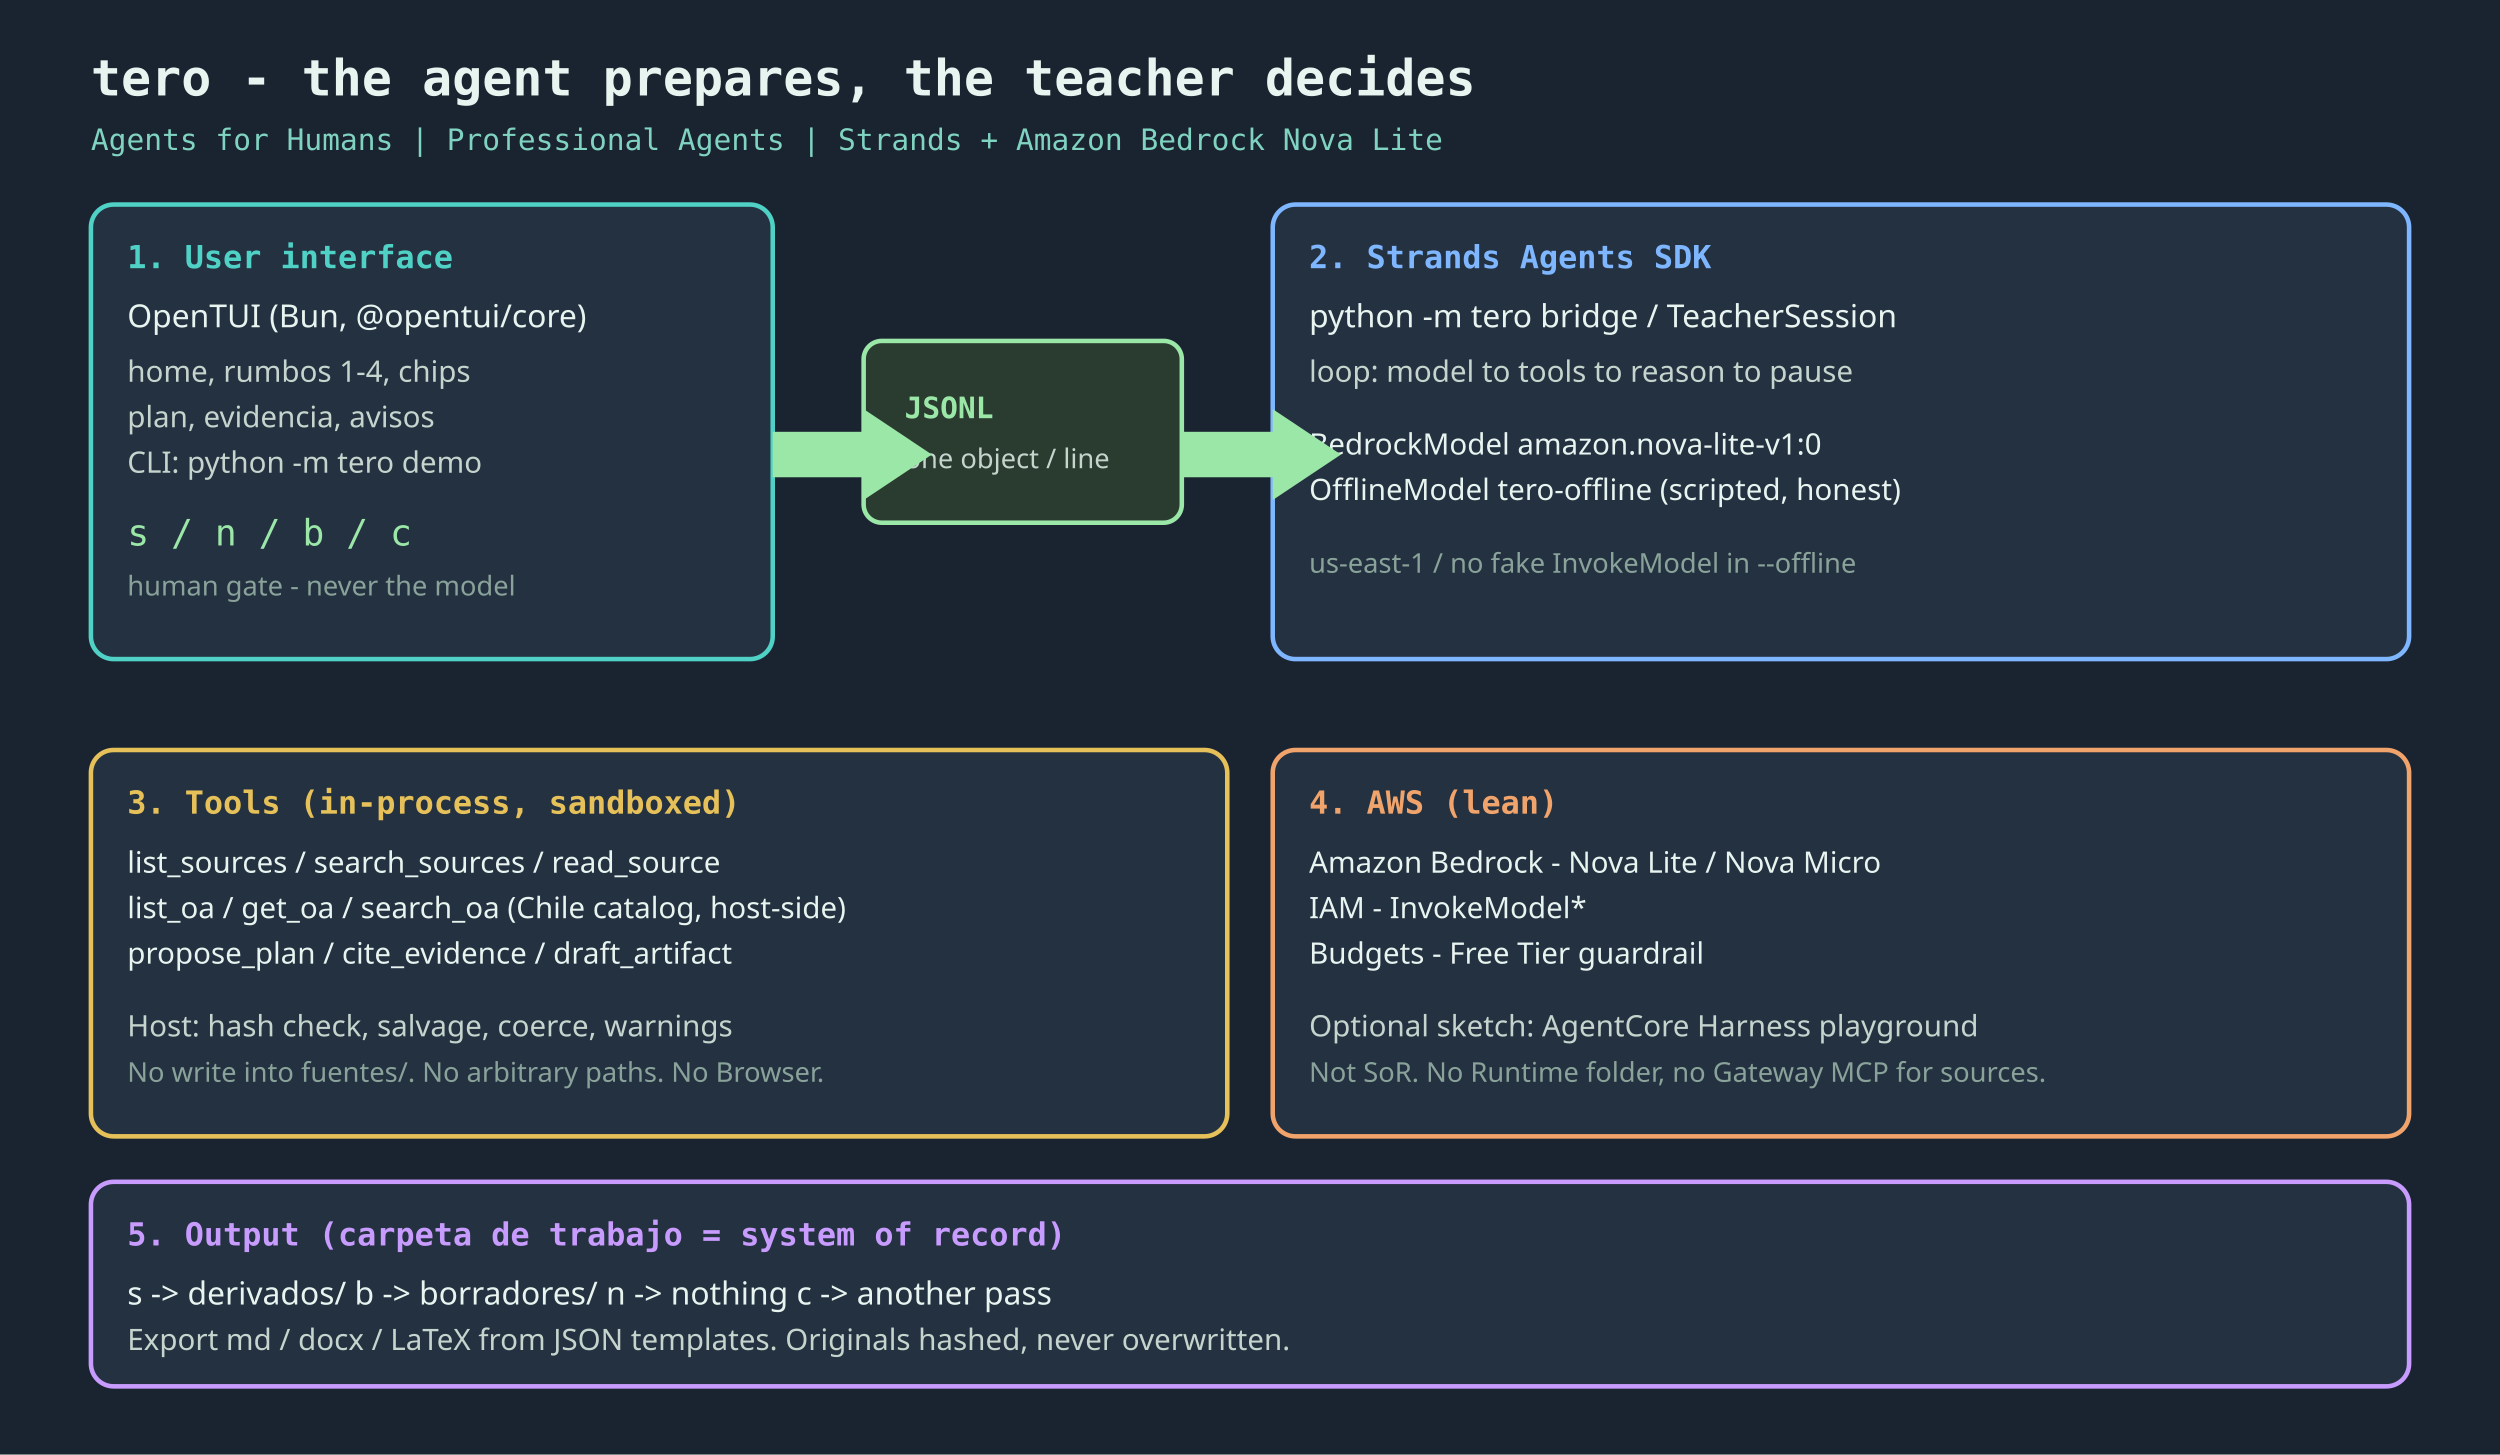
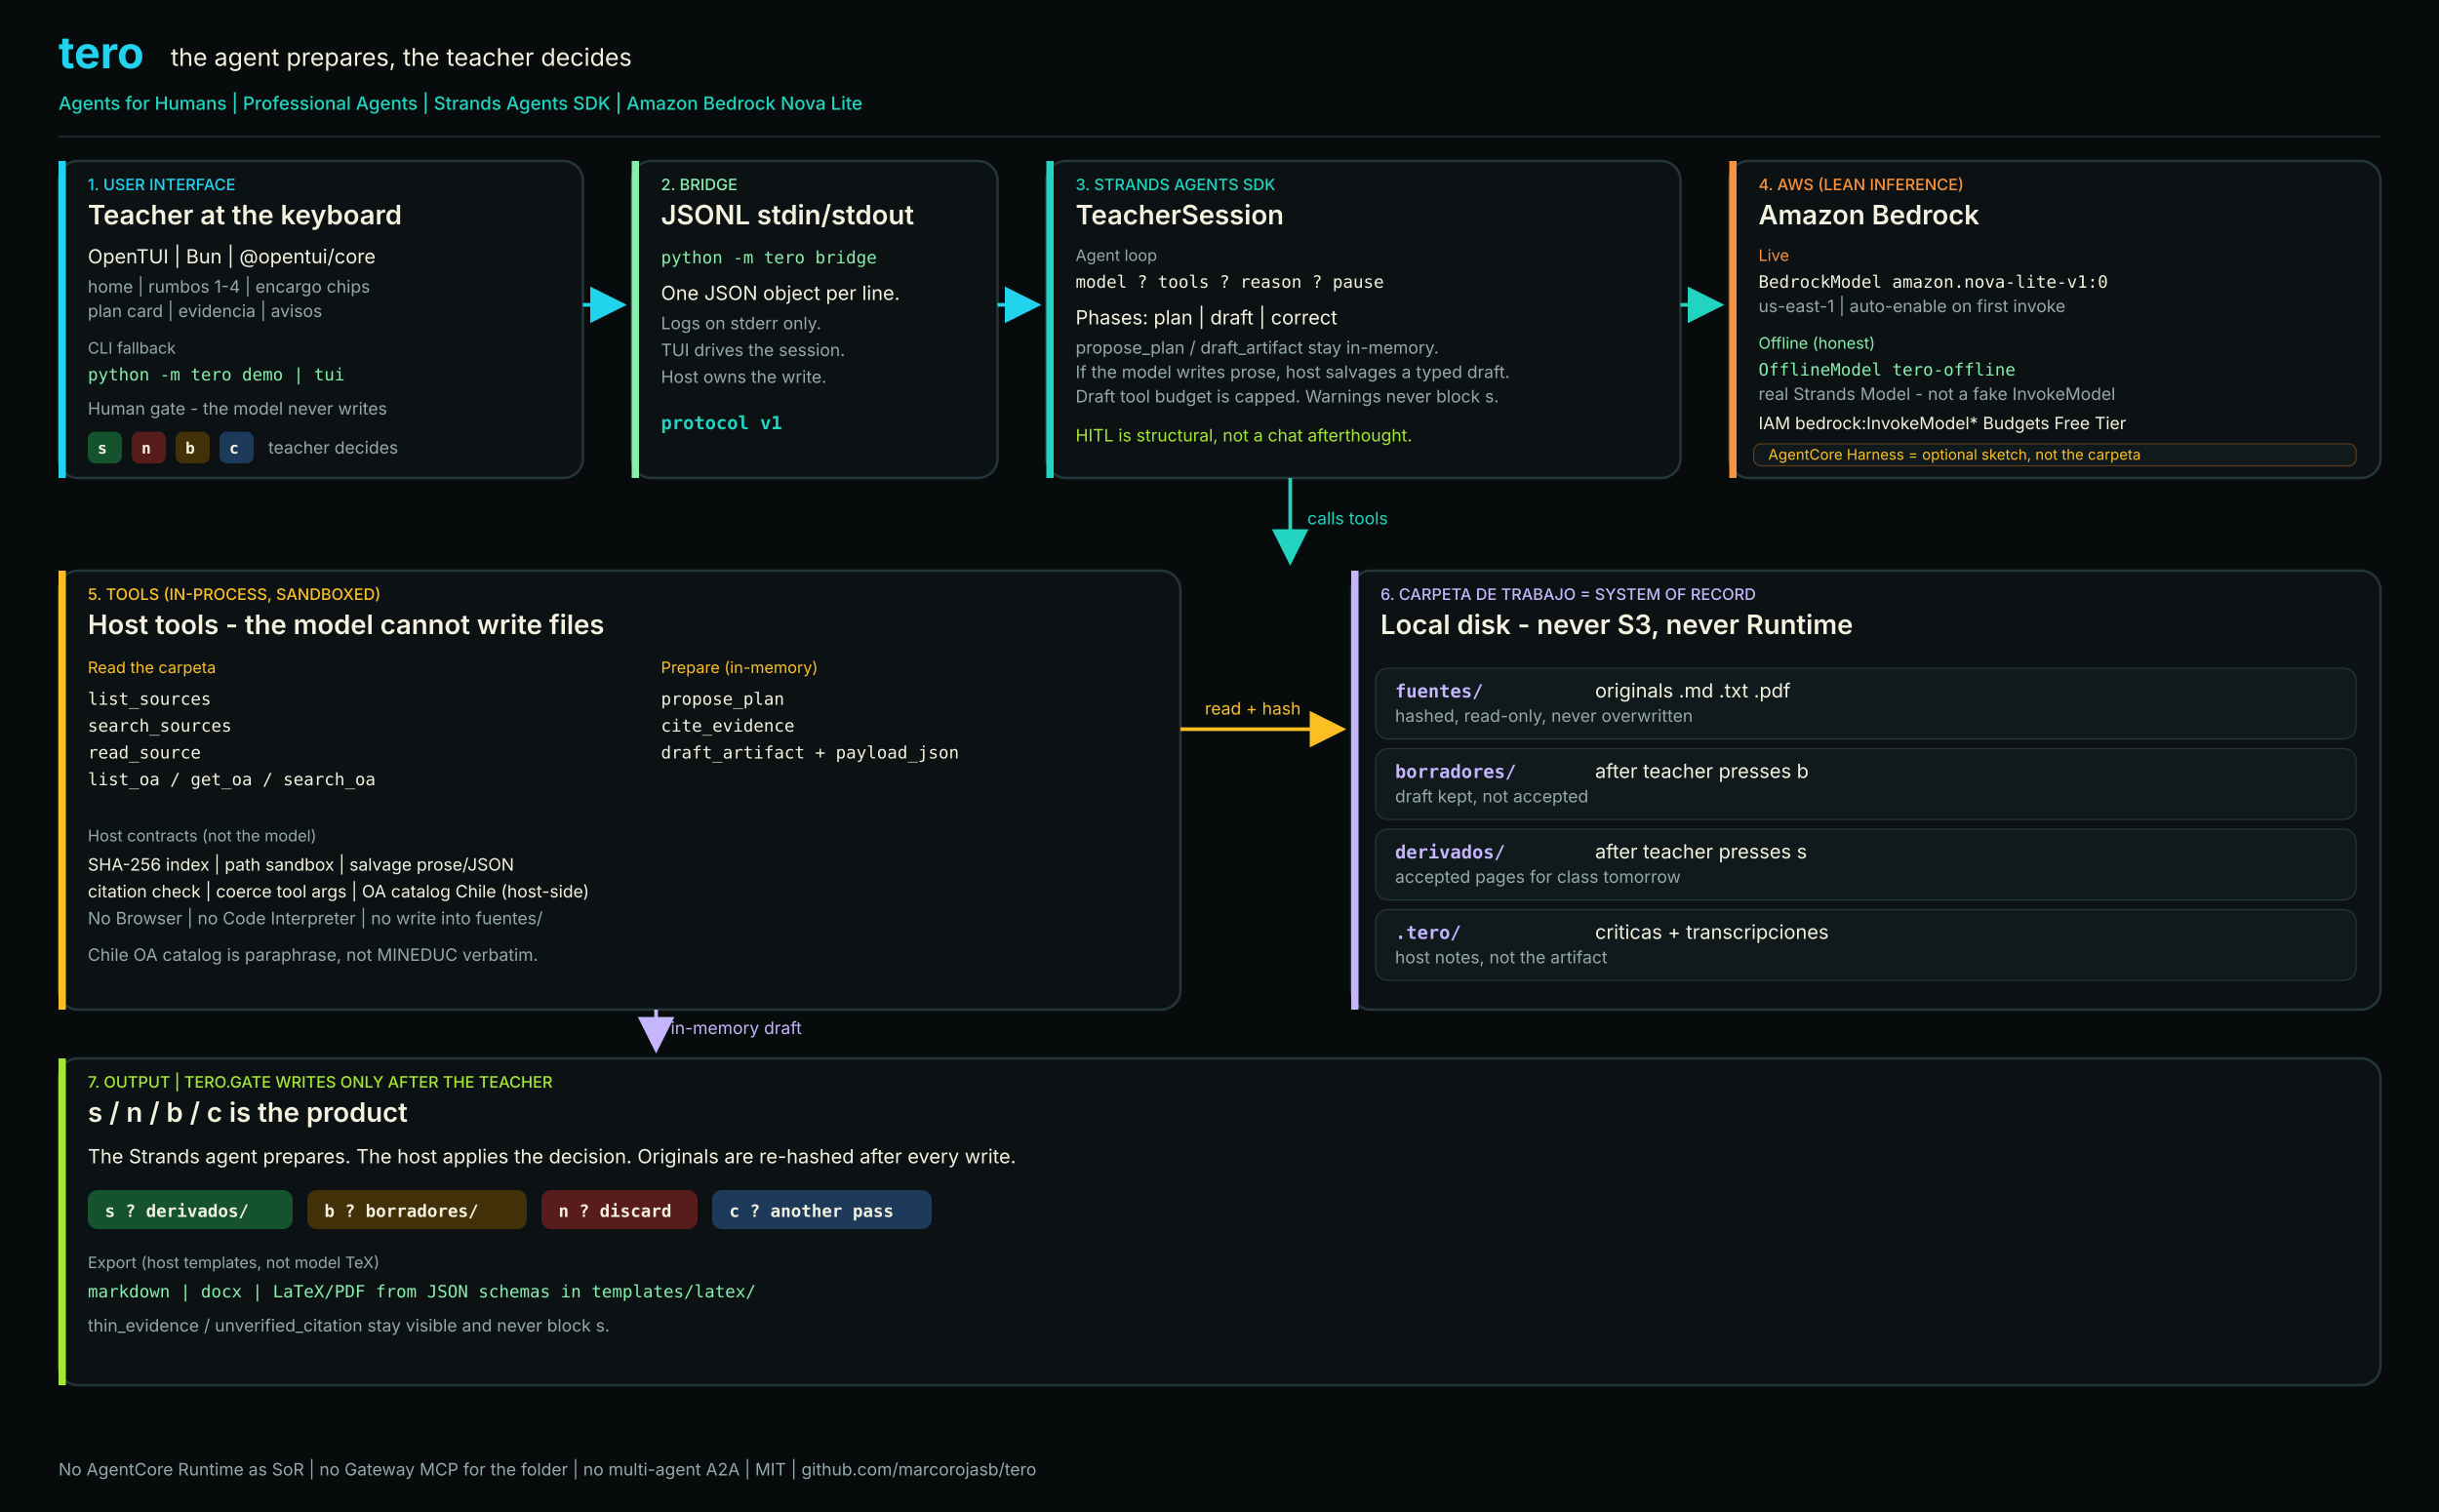
- <svg xmlns="http://www.w3.org/2000/svg" width="1100" height="640" viewBox="0 0 1100 640" role="img" aria-label="tero architecture for Agents for Humans">
-   <rect width="1100" height="640" fill="#1a2330" />
-   <text x="40" y="42" fill="#e8f4f0" font-family="ui-monospace, SFMono-Regular, Menlo, monospace" font-size="22" font-weight="700">tero - the agent prepares, the teacher decides</text>
-   <text x="40" y="66" fill="#7fd3c0" font-family="ui-monospace, SFMono-Regular, Menlo, monospace" font-size="13">Agents for Humans | Professional Agents | Strands + Amazon Bedrock Nova Lite</text>
-   <rect x="40" y="90" width="300" height="200" rx="10" fill="#243140" stroke="#4fd1c5" stroke-width="2" />
-   <text x="56" y="118" fill="#4fd1c5" font-family="ui-monospace, Menlo, monospace" font-size="14" font-weight="700">1. User interface</text>
-   <text x="56" y="144" fill="#e8f4f0" font-family="ui-sans-serif, system-ui, sans-serif" font-size="14">OpenTUI (Bun, @opentui/core)</text>
-   <text x="56" y="168" fill="#c5d5ce" font-family="ui-sans-serif, system-ui, sans-serif" font-size="13">home, rumbos 1-4, chips</text>
-   <text x="56" y="188" fill="#c5d5ce" font-family="ui-sans-serif, system-ui, sans-serif" font-size="13">plan, evidencia, avisos</text>
-   <text x="56" y="208" fill="#c5d5ce" font-family="ui-sans-serif, system-ui, sans-serif" font-size="13">CLI: python -m tero demo</text>
-   <text x="56" y="240" fill="#9be7a8" font-family="ui-monospace, Menlo, monospace" font-size="16">s / n / b / c</text>
-   <text x="56" y="262" fill="#8aa39a" font-family="ui-sans-serif, system-ui, sans-serif" font-size="12">human gate - never the model</text>
-   <rect x="380" y="150" width="140" height="80" rx="8" fill="#2a3b2f" stroke="#9be7a8" stroke-width="2" />
-   <text x="398" y="184" fill="#9be7a8" font-family="ui-monospace, Menlo, monospace" font-size="13" font-weight="700">JSONL</text>
-   <text x="398" y="206" fill="#c5d5ce" font-family="ui-sans-serif, system-ui, sans-serif" font-size="12">one object / line</text>
-   <rect x="560" y="90" width="500" height="200" rx="10" fill="#243140" stroke="#7eb6ff" stroke-width="2" />
-   <text x="576" y="118" fill="#7eb6ff" font-family="ui-monospace, Menlo, monospace" font-size="14" font-weight="700">2. Strands Agents SDK</text>
-   <text x="576" y="144" fill="#e8f4f0" font-family="ui-sans-serif, system-ui, sans-serif" font-size="14">python -m tero bridge / TeacherSession</text>
-   <text x="576" y="168" fill="#c5d5ce" font-family="ui-sans-serif, system-ui, sans-serif" font-size="13">loop: model to tools to reason to pause</text>
-   <text x="576" y="200" fill="#e8f4f0" font-family="ui-sans-serif, system-ui, sans-serif" font-size="13">BedrockModel  amazon.nova-lite-v1:0</text>
-   <text x="576" y="220" fill="#e8f4f0" font-family="ui-sans-serif, system-ui, sans-serif" font-size="13">OfflineModel  tero-offline (scripted, honest)</text>
-   <text x="576" y="252" fill="#8aa39a" font-family="ui-sans-serif, system-ui, sans-serif" font-size="12">us-east-1 / no fake InvokeModel in --offline</text>
-   <rect x="40" y="330" width="500" height="170" rx="10" fill="#243140" stroke="#e6c15a" stroke-width="2" />
-   <text x="56" y="358" fill="#e6c15a" font-family="ui-monospace, Menlo, monospace" font-size="14" font-weight="700">3. Tools (in-process, sandboxed)</text>
-   <text x="56" y="384" fill="#e8f4f0" font-family="ui-sans-serif, system-ui, sans-serif" font-size="13">list_sources / search_sources / read_source</text>
-   <text x="56" y="404" fill="#e8f4f0" font-family="ui-sans-serif, system-ui, sans-serif" font-size="13">list_oa / get_oa / search_oa (Chile catalog, host-side)</text>
-   <text x="56" y="424" fill="#e8f4f0" font-family="ui-sans-serif, system-ui, sans-serif" font-size="13">propose_plan / cite_evidence / draft_artifact</text>
-   <text x="56" y="456" fill="#c5d5ce" font-family="ui-sans-serif, system-ui, sans-serif" font-size="13">Host: hash check, salvage, coerce, warnings</text>
-   <text x="56" y="476" fill="#8aa39a" font-family="ui-sans-serif, system-ui, sans-serif" font-size="12">No write into fuentes/. No arbitrary paths. No Browser.</text>
-   <rect x="560" y="330" width="500" height="170" rx="10" fill="#243140" stroke="#f0a36b" stroke-width="2" />
-   <text x="576" y="358" fill="#f0a36b" font-family="ui-monospace, Menlo, monospace" font-size="14" font-weight="700">4. AWS (lean)</text>
-   <text x="576" y="384" fill="#e8f4f0" font-family="ui-sans-serif, system-ui, sans-serif" font-size="13">Amazon Bedrock - Nova Lite / Nova Micro</text>
-   <text x="576" y="404" fill="#e8f4f0" font-family="ui-sans-serif, system-ui, sans-serif" font-size="13">IAM - InvokeModel*</text>
-   <text x="576" y="424" fill="#e8f4f0" font-family="ui-sans-serif, system-ui, sans-serif" font-size="13">Budgets - Free Tier guardrail</text>
-   <text x="576" y="456" fill="#c5d5ce" font-family="ui-sans-serif, system-ui, sans-serif" font-size="13">Optional sketch: AgentCore Harness playground</text>
-   <text x="576" y="476" fill="#8aa39a" font-family="ui-sans-serif, system-ui, sans-serif" font-size="12">Not SoR. No Runtime folder, no Gateway MCP for sources.</text>
-   <rect x="40" y="520" width="1020" height="90" rx="10" fill="#243140" stroke="#c89bff" stroke-width="2" />
-   <text x="56" y="548" fill="#c89bff" font-family="ui-monospace, Menlo, monospace" font-size="14" font-weight="700">5. Output (carpeta de trabajo = system of record)</text>
-   <text x="56" y="574" fill="#e8f4f0" font-family="ui-sans-serif, system-ui, sans-serif" font-size="14">s -&gt; derivados/    b -&gt; borradores/    n -&gt; nothing    c -&gt; another pass</text>
-   <text x="56" y="594" fill="#c5d5ce" font-family="ui-sans-serif, system-ui, sans-serif" font-size="13">Export md / docx / LaTeX from JSON templates. Originals hashed, never overwritten.</text>
-   <polygon points="340,190 380,190 380,180 410,200 380,220 380,210 340,210" fill="#9be7a8" />
-   <polygon points="520,190 560,190 560,180 590,200 560,220 560,210 520,210" fill="#9be7a8" />
+ <svg xmlns="http://www.w3.org/2000/svg" width="2000" height="1240" viewBox="0 0 2000 1240" role="img" aria-labelledby="title desc">
+   <defs>
+     <marker id="arrow-cyan" markerWidth="10" markerHeight="10" refX="8" refY="5" orient="auto">
+       <path d="M0,0 L10,5 L0,10 Z" fill="#22D3EE" />
+     </marker>
+     <marker id="arrow-aqua" markerWidth="10" markerHeight="10" refX="8" refY="5" orient="auto">
+       <path d="M0,0 L10,5 L0,10 Z" fill="#20D4BF" />
+     </marker>
+     <marker id="arrow-amber" markerWidth="10" markerHeight="10" refX="8" refY="5" orient="auto">
+       <path d="M0,0 L10,5 L0,10 Z" fill="#FBBF24" />
+     </marker>
+     <marker id="arrow-violet" markerWidth="10" markerHeight="10" refX="8" refY="5" orient="auto">
+       <path d="M0,0 L10,5 L0,10 Z" fill="#C4B5FD" />
+     </marker>
+   </defs>
+   <rect width="2000" height="1240" fill="#070B0C" />
+   <text x="48" y="56" fill="#22D3EE" font-family="Inter, ui-sans-serif, system-ui, sans-serif" font-size="36" font-weight="700">tero</text>
+   <text x="140" y="54" fill="#F4F1DE" font-family="Inter, ui-sans-serif, system-ui, sans-serif" font-size="20">the agent prepares, the teacher decides</text>
+   <text x="48" y="90" fill="#20D4BF" font-family="Inter, ui-sans-serif, system-ui, sans-serif" font-size="15" font-weight="500">Agents for Humans   |   Professional Agents   |   Strands Agents SDK   |   Amazon Bedrock Nova Lite</text>
+   <line x1="48" y1="112" x2="1952" y2="112" stroke="#24363A" stroke-width="1" />
+   <g>
+     <rect x="48" y="132" width="430" height="260" rx="16" fill="#0C1214" stroke="#24363A" stroke-width="2" />
+     <rect x="48" y="132" width="6" height="260" fill="#22D3EE" />
+     <text x="72" y="156" fill="#22D3EE" font-family="Inter, sans-serif" font-size="13" font-weight="500">1. USER INTERFACE</text>
+     <text x="72" y="184" fill="#F4F1DE" font-family="Inter, sans-serif" font-size="22" font-weight="600">Teacher at the keyboard</text>
+     <text x="72" y="216" fill="#F4F1DE" font-family="Inter, sans-serif" font-size="16">OpenTUI   |   Bun   |   @opentui/core</text>
+     <text x="72" y="240" fill="#94A8AA" font-family="Inter, sans-serif" font-size="14">home  |  rumbos 1-4  |  encargo chips</text>
+     <text x="72" y="260" fill="#94A8AA" font-family="Inter, sans-serif" font-size="14">plan card  |  evidencia  |  avisos</text>
+     <text x="72" y="290" fill="#94A8AA" font-family="Inter, sans-serif" font-size="13">CLI fallback</text>
+     <text x="72" y="312" fill="#86EFAC" font-family="ui-monospace, JetBrains Mono, monospace" font-size="14">python -m tero demo | tui</text>
+     <text x="72" y="340" fill="#94A8AA" font-family="Inter, sans-serif" font-size="14">Human gate  -  the model never writes</text>
+     <rect x="72" y="354" width="28" height="26" rx="6" fill="#14532D" />
+     <text x="80" y="372" fill="#F4F1DE" font-family="ui-monospace, monospace" font-size="13" font-weight="700">s</text>
+     <rect x="108" y="354" width="28" height="26" rx="6" fill="#581C1C" />
+     <text x="116" y="372" fill="#F4F1DE" font-family="ui-monospace, monospace" font-size="13" font-weight="700">n</text>
+     <rect x="144" y="354" width="28" height="26" rx="6" fill="#423008" />
+     <text x="152" y="372" fill="#F4F1DE" font-family="ui-monospace, monospace" font-size="13" font-weight="700">b</text>
+     <rect x="180" y="354" width="28" height="26" rx="6" fill="#1E3A5A" />
+     <text x="188" y="372" fill="#F4F1DE" font-family="ui-monospace, monospace" font-size="13" font-weight="700">c</text>
+     <text x="220" y="372" fill="#94A8AA" font-family="Inter, sans-serif" font-size="14">teacher decides</text>
+   </g>
+   <line x1="478" y1="250" x2="508" y2="250" stroke="#22D3EE" stroke-width="3" marker-end="url(#arrow-cyan)" />
+   <g>
+     <rect x="518" y="132" width="300" height="260" rx="16" fill="#0C1214" stroke="#24363A" stroke-width="2" />
+     <rect x="518" y="132" width="6" height="260" fill="#86EFAC" />
+     <text x="542" y="156" fill="#86EFAC" font-family="Inter, sans-serif" font-size="13" font-weight="500">2. BRIDGE</text>
+     <text x="542" y="184" fill="#F4F1DE" font-family="Inter, sans-serif" font-size="22" font-weight="600">JSONL stdin/stdout</text>
+     <text x="542" y="216" fill="#86EFAC" font-family="ui-monospace, monospace" font-size="14">python -m tero bridge</text>
+     <text x="542" y="246" fill="#F4F1DE" font-family="Inter, sans-serif" font-size="16">One JSON object per line.</text>
+     <text x="542" y="270" fill="#94A8AA" font-family="Inter, sans-serif" font-size="14">Logs on stderr only.</text>
+     <text x="542" y="292" fill="#94A8AA" font-family="Inter, sans-serif" font-size="14">TUI drives the session.</text>
+     <text x="542" y="314" fill="#94A8AA" font-family="Inter, sans-serif" font-size="14">Host owns the write.</text>
+     <text x="542" y="352" fill="#20D4BF" font-family="ui-monospace, monospace" font-size="15" font-weight="700">protocol v1</text>
+   </g>
+   <line x1="818" y1="250" x2="848" y2="250" stroke="#22D3EE" stroke-width="3" marker-end="url(#arrow-cyan)" />
+   <g>
+     <rect x="858" y="132" width="520" height="260" rx="16" fill="#0C1214" stroke="#24363A" stroke-width="2" />
+     <rect x="858" y="132" width="6" height="260" fill="#20D4BF" />
+     <text x="882" y="156" fill="#20D4BF" font-family="Inter, sans-serif" font-size="13" font-weight="500">3. STRANDS AGENTS SDK</text>
+     <text x="882" y="184" fill="#F4F1DE" font-family="Inter, sans-serif" font-size="22" font-weight="600">TeacherSession</text>
+     <text x="882" y="214" fill="#94A8AA" font-family="Inter, sans-serif" font-size="13">Agent loop</text>
+     <text x="882" y="236" fill="#F4F1DE" font-family="ui-monospace, monospace" font-size="14">model  ?  tools  ?  reason  ?  pause</text>
+     <text x="882" y="266" fill="#F4F1DE" font-family="Inter, sans-serif" font-size="16">Phases: plan  |  draft  |  correct</text>
+     <text x="882" y="290" fill="#94A8AA" font-family="Inter, sans-serif" font-size="14">propose_plan / draft_artifact stay in-memory.</text>
+     <text x="882" y="310" fill="#94A8AA" font-family="Inter, sans-serif" font-size="14">If the model writes prose, host salvages a typed draft.</text>
+     <text x="882" y="330" fill="#94A8AA" font-family="Inter, sans-serif" font-size="14">Draft tool budget is capped. Warnings never block s.</text>
+     <text x="882" y="362" fill="#A3E635" font-family="Inter, sans-serif" font-size="14">HITL is structural, not a chat afterthought.</text>
+   </g>
+   <line x1="1378" y1="250" x2="1408" y2="250" stroke="#20D4BF" stroke-width="3" marker-end="url(#arrow-aqua)" />
+   <g>
+     <rect x="1418" y="132" width="534" height="260" rx="16" fill="#0C1214" stroke="#24363A" stroke-width="2" />
+     <rect x="1418" y="132" width="6" height="260" fill="#FB923C" />
+     <text x="1442" y="156" fill="#FB923C" font-family="Inter, sans-serif" font-size="13" font-weight="500">4. AWS (LEAN INFERENCE)</text>
+     <text x="1442" y="184" fill="#F4F1DE" font-family="Inter, sans-serif" font-size="22" font-weight="600">Amazon Bedrock</text>
+     <text x="1442" y="214" fill="#FB923C" font-family="Inter, sans-serif" font-size="13">Live</text>
+     <text x="1442" y="236" fill="#F4F1DE" font-family="ui-monospace, monospace" font-size="14">BedrockModel  amazon.nova-lite-v1:0</text>
+     <text x="1442" y="256" fill="#94A8AA" font-family="Inter, sans-serif" font-size="14">us-east-1   |   auto-enable on first invoke</text>
+     <text x="1442" y="286" fill="#86EFAC" font-family="Inter, sans-serif" font-size="13">Offline (honest)</text>
+     <text x="1442" y="308" fill="#86EFAC" font-family="ui-monospace, monospace" font-size="14">OfflineModel  tero-offline</text>
+     <text x="1442" y="328" fill="#94A8AA" font-family="Inter, sans-serif" font-size="14">real Strands Model  -  not a fake InvokeModel</text>
+     <text x="1442" y="352" fill="#F4F1DE" font-family="Inter, sans-serif" font-size="14">IAM  bedrock:InvokeModel*     Budgets  Free Tier</text>
+     <rect x="1438" y="364" width="494" height="18" rx="6" fill="#101A1C" stroke="#5A3C1E" />
+     <text x="1450" y="377" fill="#FBBF24" font-family="Inter, sans-serif" font-size="12">AgentCore Harness = optional sketch, not the carpeta</text>
+   </g>
+   <line x1="1058" y1="392" x2="1058" y2="458" stroke="#20D4BF" stroke-width="3" marker-end="url(#arrow-aqua)" />
+   <text x="1072" y="430" fill="#20D4BF" font-family="Inter, sans-serif" font-size="14">calls tools</text>
+   <g>
+     <rect x="48" y="468" width="920" height="360" rx="16" fill="#0C1214" stroke="#24363A" stroke-width="2" />
+     <rect x="48" y="468" width="6" height="360" fill="#FBBF24" />
+     <text x="72" y="492" fill="#FBBF24" font-family="Inter, sans-serif" font-size="13" font-weight="500">5. TOOLS (IN-PROCESS, SANDBOXED)</text>
+     <text x="72" y="520" fill="#F4F1DE" font-family="Inter, sans-serif" font-size="22" font-weight="600">Host tools  -  the model cannot write files</text>
+     <text x="72" y="552" fill="#FBBF24" font-family="Inter, sans-serif" font-size="13">Read the carpeta</text>
+     <text x="542" y="552" fill="#FBBF24" font-family="Inter, sans-serif" font-size="13">Prepare (in-memory)</text>
+     <text x="72" y="578" fill="#F4F1DE" font-family="ui-monospace, monospace" font-size="14">list_sources</text>
+     <text x="72" y="600" fill="#F4F1DE" font-family="ui-monospace, monospace" font-size="14">search_sources</text>
+     <text x="72" y="622" fill="#F4F1DE" font-family="ui-monospace, monospace" font-size="14">read_source</text>
+     <text x="72" y="644" fill="#F4F1DE" font-family="ui-monospace, monospace" font-size="14">list_oa  /  get_oa  /  search_oa</text>
+     <text x="542" y="578" fill="#F4F1DE" font-family="ui-monospace, monospace" font-size="14">propose_plan</text>
+     <text x="542" y="600" fill="#F4F1DE" font-family="ui-monospace, monospace" font-size="14">cite_evidence</text>
+     <text x="542" y="622" fill="#F4F1DE" font-family="ui-monospace, monospace" font-size="14">draft_artifact + payload_json</text>
+     <text x="72" y="690" fill="#94A8AA" font-family="Inter, sans-serif" font-size="13">Host contracts (not the model)</text>
+     <text x="72" y="714" fill="#F4F1DE" font-family="Inter, sans-serif" font-size="14">SHA-256 index   |   path sandbox   |   salvage prose/JSON</text>
+     <text x="72" y="736" fill="#F4F1DE" font-family="Inter, sans-serif" font-size="14">citation check   |   coerce tool args   |   OA catalog Chile (host-side)</text>
+     <text x="72" y="758" fill="#94A8AA" font-family="Inter, sans-serif" font-size="14">No Browser   |   no Code Interpreter   |   no write into fuentes/</text>
+     <text x="72" y="788" fill="#94A8AA" font-family="Inter, sans-serif" font-size="14">Chile OA catalog is paraphrase, not MINEDUC verbatim.</text>
+   </g>
+   <line x1="968" y1="598" x2="1098" y2="598" stroke="#FBBF24" stroke-width="3" marker-end="url(#arrow-amber)" />
+   <text x="988" y="586" fill="#FBBF24" font-family="Inter, sans-serif" font-size="14">read + hash</text>
+   <g>
+     <rect x="1108" y="468" width="844" height="360" rx="16" fill="#0C1214" stroke="#24363A" stroke-width="2" />
+     <rect x="1108" y="468" width="6" height="360" fill="#C4B5FD" />
+     <text x="1132" y="492" fill="#C4B5FD" font-family="Inter, sans-serif" font-size="13" font-weight="500">6. CARPETA DE TRABAJO = SYSTEM OF RECORD</text>
+     <text x="1132" y="520" fill="#F4F1DE" font-family="Inter, sans-serif" font-size="22" font-weight="600">Local disk  -  never S3, never Runtime</text>
+     <rect x="1128" y="548" width="804" height="58" rx="10" fill="#101A1C" stroke="#24363A" />
+     <text x="1144" y="572" fill="#C4B5FD" font-family="ui-monospace, monospace" font-size="15" font-weight="700">fuentes/</text>
+     <text x="1308" y="572" fill="#F4F1DE" font-family="Inter, sans-serif" font-size="16">originals  .md .txt .pdf</text>
+     <text x="1144" y="592" fill="#94A8AA" font-family="Inter, sans-serif" font-size="14">hashed, read-only, never overwritten</text>
+     <rect x="1128" y="614" width="804" height="58" rx="10" fill="#101A1C" stroke="#24363A" />
+     <text x="1144" y="638" fill="#C4B5FD" font-family="ui-monospace, monospace" font-size="15" font-weight="700">borradores/</text>
+     <text x="1308" y="638" fill="#F4F1DE" font-family="Inter, sans-serif" font-size="16">after teacher presses b</text>
+     <text x="1144" y="658" fill="#94A8AA" font-family="Inter, sans-serif" font-size="14">draft kept, not accepted</text>
+     <rect x="1128" y="680" width="804" height="58" rx="10" fill="#101A1C" stroke="#24363A" />
+     <text x="1144" y="704" fill="#C4B5FD" font-family="ui-monospace, monospace" font-size="15" font-weight="700">derivados/</text>
+     <text x="1308" y="704" fill="#F4F1DE" font-family="Inter, sans-serif" font-size="16">after teacher presses s</text>
+     <text x="1144" y="724" fill="#94A8AA" font-family="Inter, sans-serif" font-size="14">accepted pages for class tomorrow</text>
+     <rect x="1128" y="746" width="804" height="58" rx="10" fill="#101A1C" stroke="#24363A" />
+     <text x="1144" y="770" fill="#C4B5FD" font-family="ui-monospace, monospace" font-size="15" font-weight="700">.tero/</text>
+     <text x="1308" y="770" fill="#F4F1DE" font-family="Inter, sans-serif" font-size="16">criticas + transcripciones</text>
+     <text x="1144" y="790" fill="#94A8AA" font-family="Inter, sans-serif" font-size="14">host notes, not the artifact</text>
+   </g>
+   <line x1="538" y1="828" x2="538" y2="858" stroke="#C4B5FD" stroke-width="3" marker-end="url(#arrow-violet)" />
+   <text x="550" y="848" fill="#C4B5FD" font-family="Inter, sans-serif" font-size="14">in-memory draft</text>
+   <g>
+     <rect x="48" y="868" width="1904" height="268" rx="16" fill="#0C1214" stroke="#24363A" stroke-width="2" />
+     <rect x="48" y="868" width="6" height="268" fill="#A3E635" />
+     <text x="72" y="892" fill="#A3E635" font-family="Inter, sans-serif" font-size="13" font-weight="500">7. OUTPUT   |   TERO.GATE WRITES ONLY AFTER THE TEACHER</text>
+     <text x="72" y="920" fill="#F4F1DE" font-family="Inter, sans-serif" font-size="22" font-weight="600">s / n / b / c is the product</text>
+     <text x="72" y="954" fill="#F4F1DE" font-family="Inter, sans-serif" font-size="16">The Strands agent prepares. The host applies the decision. Originals are re-hashed after every write.</text>
+     <rect x="72" y="976" width="168" height="32" rx="8" fill="#14532D" />
+     <text x="86" y="998" fill="#F4F1DE" font-family="ui-monospace, monospace" font-size="14" font-weight="700">s  ?  derivados/</text>
+     <rect x="252" y="976" width="180" height="32" rx="8" fill="#423008" />
+     <text x="266" y="998" fill="#F4F1DE" font-family="ui-monospace, monospace" font-size="14" font-weight="700">b  ?  borradores/</text>
+     <rect x="444" y="976" width="128" height="32" rx="8" fill="#581C1C" />
+     <text x="458" y="998" fill="#F4F1DE" font-family="ui-monospace, monospace" font-size="14" font-weight="700">n  ?  discard</text>
+     <rect x="584" y="976" width="180" height="32" rx="8" fill="#1E3A5A" />
+     <text x="598" y="998" fill="#F4F1DE" font-family="ui-monospace, monospace" font-size="14" font-weight="700">c  ?  another pass</text>
+     <text x="72" y="1040" fill="#94A8AA" font-family="Inter, sans-serif" font-size="13">Export (host templates, not model TeX)</text>
+     <text x="72" y="1064" fill="#86EFAC" font-family="ui-monospace, monospace" font-size="14">markdown    |    docx    |    LaTeX/PDF from JSON schemas in templates/latex/</text>
+     <text x="72" y="1092" fill="#94A8AA" font-family="Inter, sans-serif" font-size="14">thin_evidence / unverified_citation stay visible and never block s.</text>
+   </g>
+   <text x="48" y="1210" fill="#94A8AA" font-family="Inter, sans-serif" font-size="14">No AgentCore Runtime as SoR   |   no Gateway MCP for the folder   |   no multi-agent A2A   |   MIT   |   github.com/marcorojasb/tero</text>
</svg>
